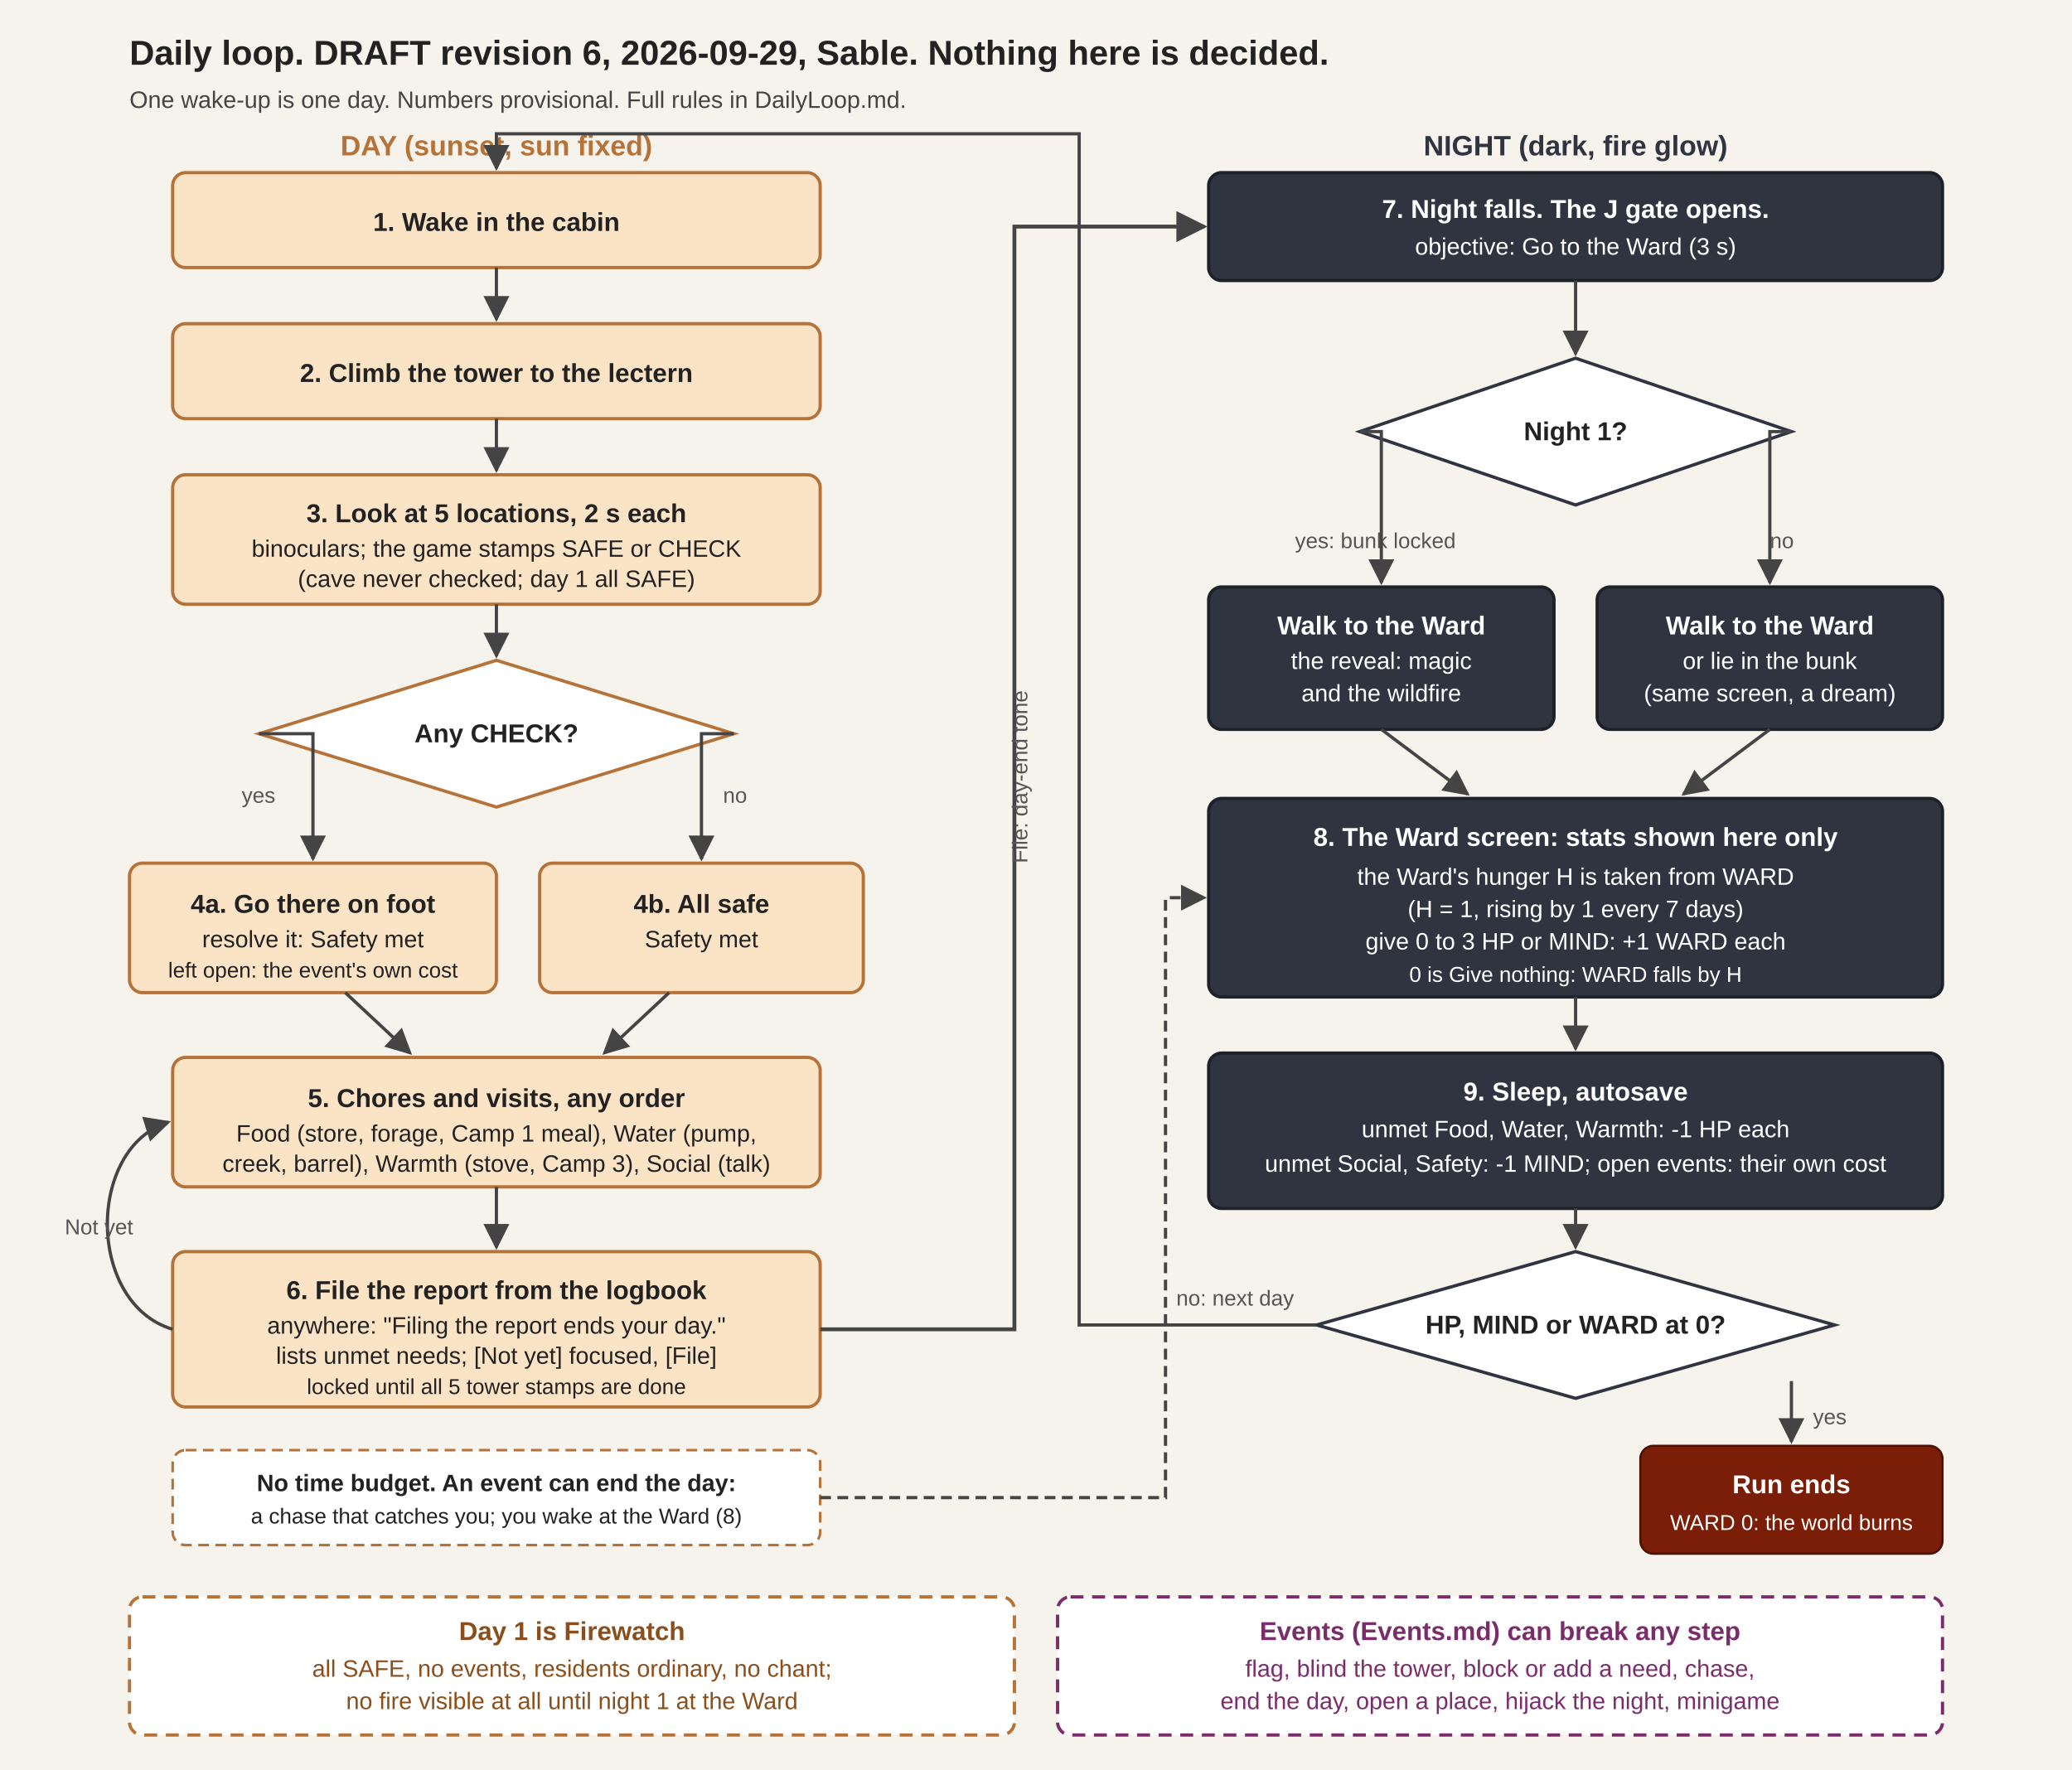
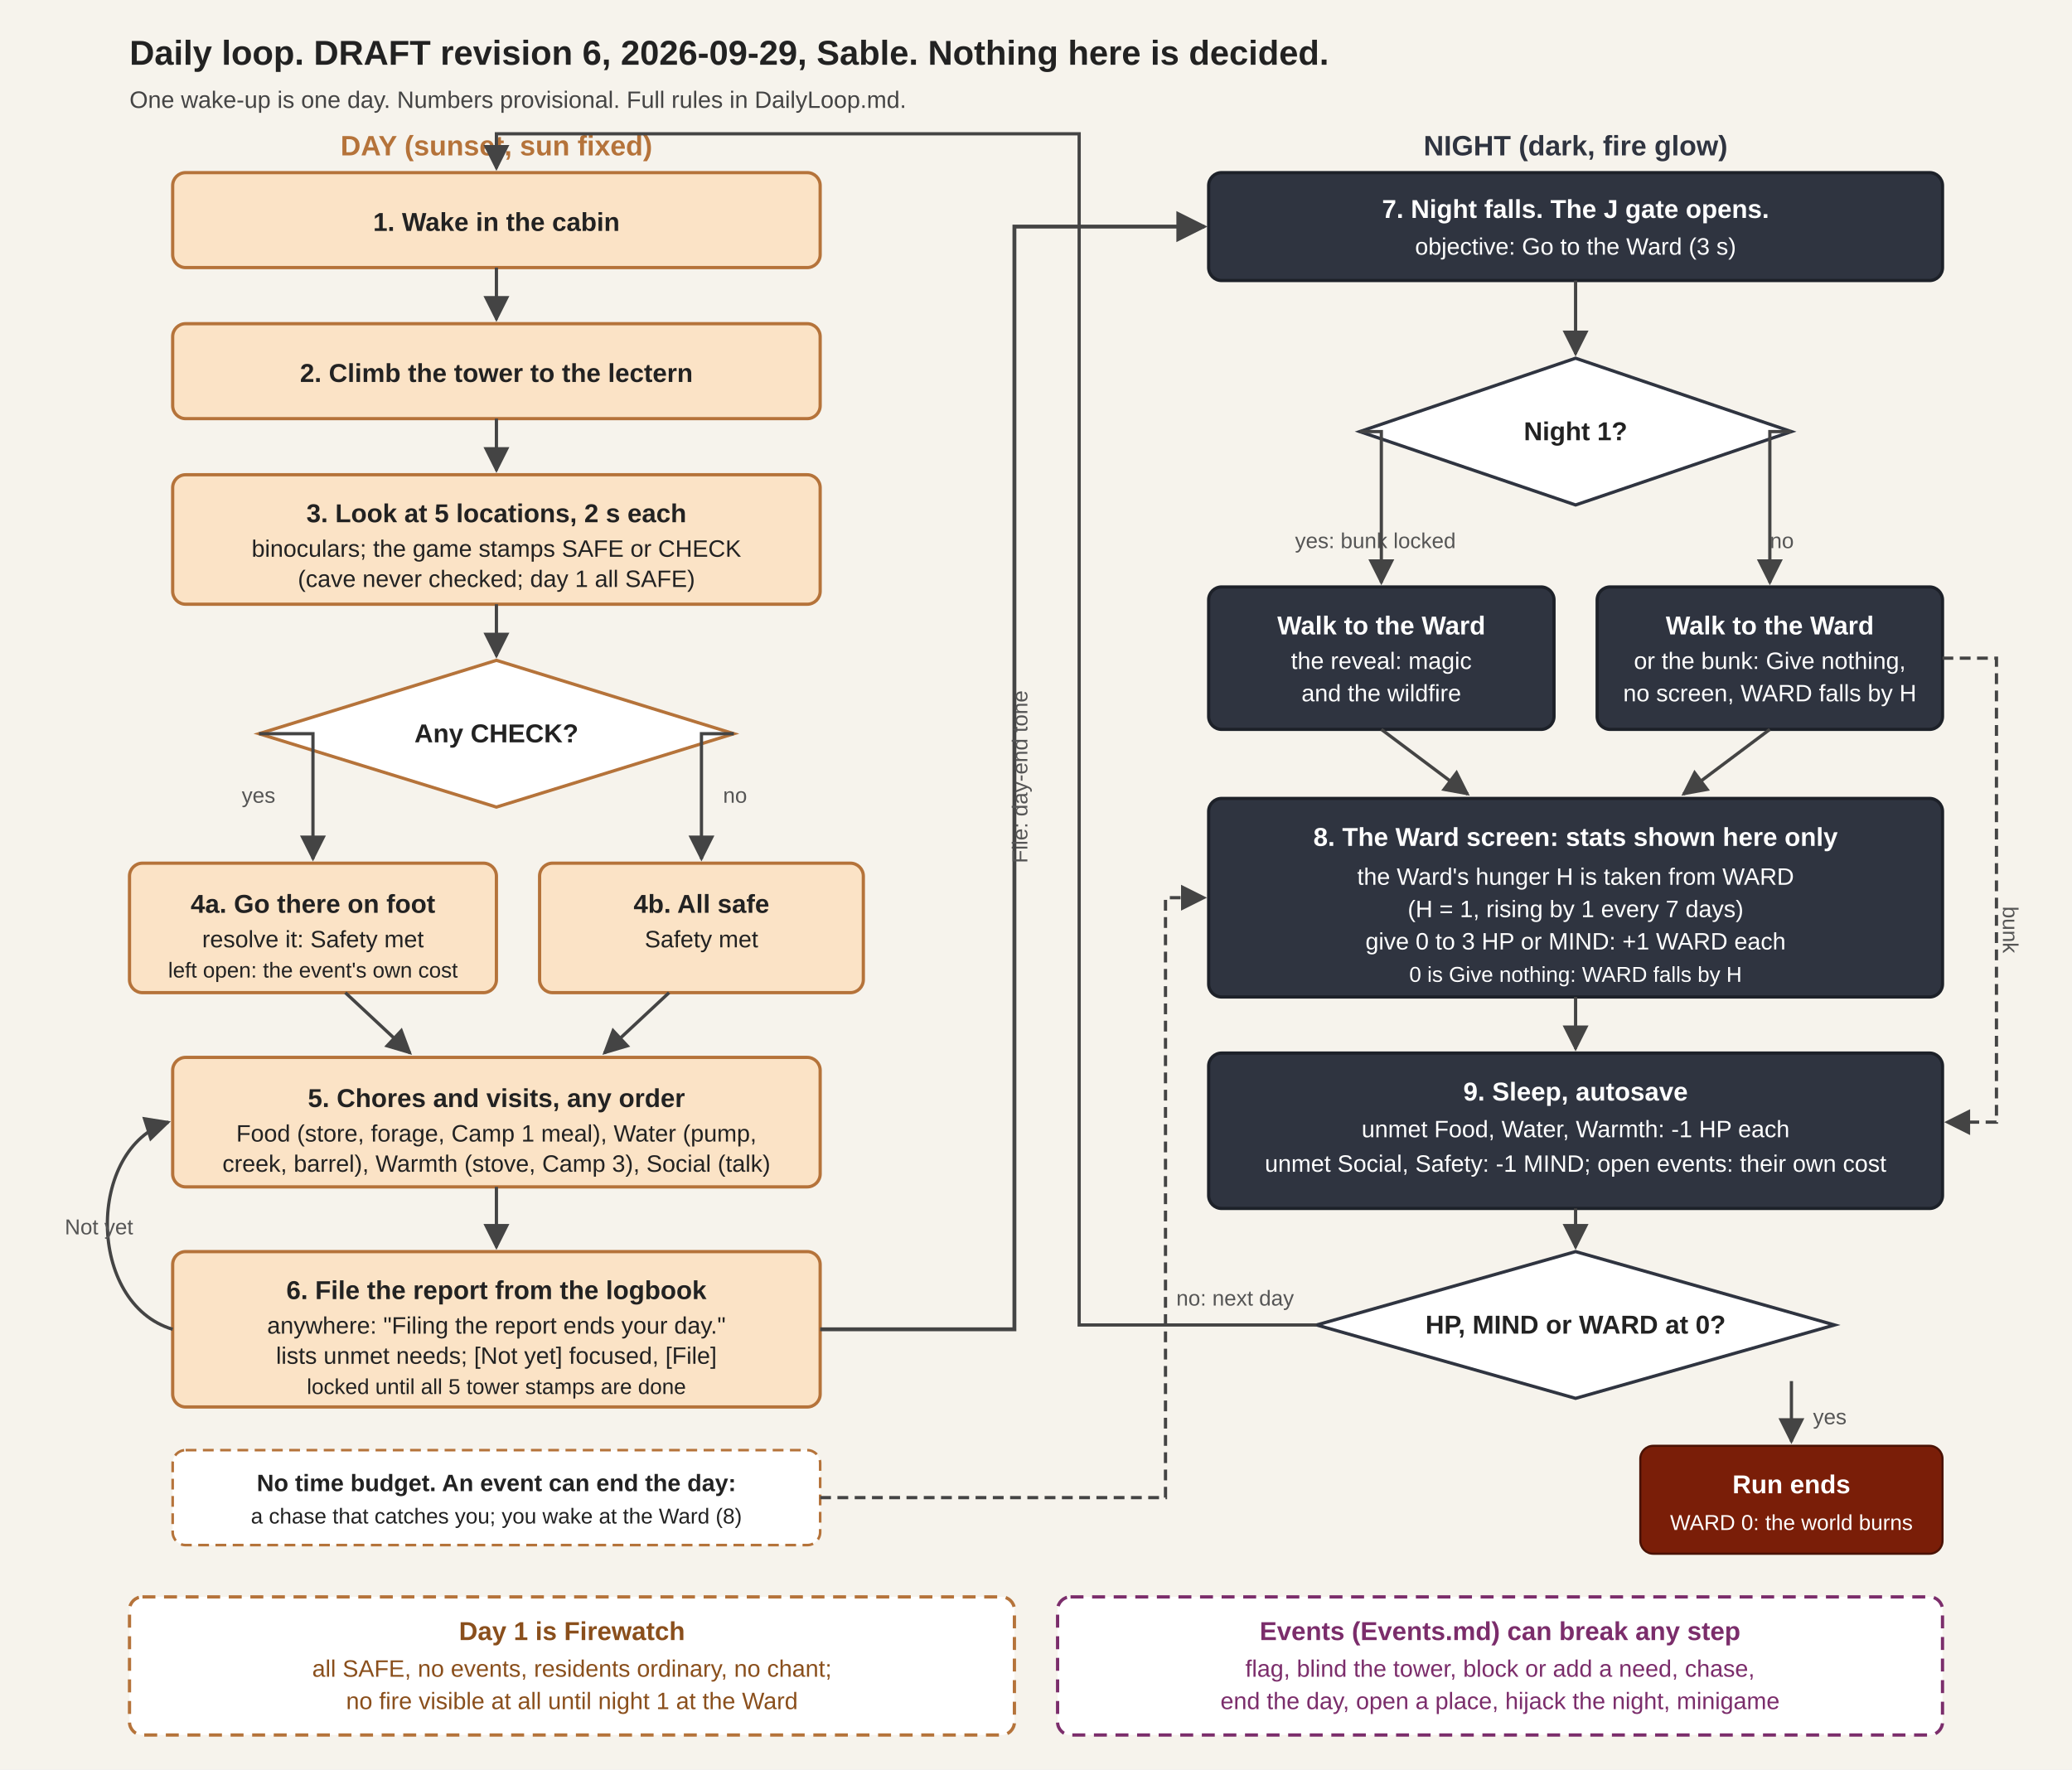
<svg xmlns="http://www.w3.org/2000/svg" width="960" height="820" viewBox="0 0 960 820" font-family="Arial, Helvetica, sans-serif">
  <defs>
    <marker id="arr" viewBox="0 0 10 10" refX="9" refY="5" markerWidth="8" markerHeight="8" orient="auto-start-reverse">
      <path d="M0,0 L10,5 L0,10 z" fill="#444" />
    </marker>
  </defs>
  <rect x="0" y="0" width="960" height="820" fill="#f6f3ec" />
  <text x="60" y="30" font-size="16" font-weight="bold" fill="#222">Daily loop. DRAFT revision 6, 2026-09-29, Sable. Nothing here is decided.</text>
  <text x="60" y="50" font-size="11" fill="#444">One wake-up is one day. Numbers provisional. Full rules in DailyLoop.md.</text>
  <text x="230" y="72" text-anchor="middle" font-size="13" font-weight="bold" fill="#b5733a">DAY (sunset, sun fixed)</text>
  <text x="730" y="72" text-anchor="middle" font-size="13" font-weight="bold" fill="#2f3440">NIGHT (dark, fire glow)</text>
  <g fill="#fbe3c6" stroke="#b5733a" stroke-width="1.5">
    <rect x="80" y="80" width="300" height="44" rx="6" />
    <rect x="80" y="150" width="300" height="44" rx="6" />
    <rect x="80" y="220" width="300" height="60" rx="6" />
    <rect x="60" y="400" width="170" height="60" rx="6" />
    <rect x="250" y="400" width="150" height="60" rx="6" />
    <rect x="80" y="490" width="300" height="60" rx="6" />
    <rect x="80" y="580" width="300" height="72" rx="6" />
  </g>
  <polygon points="230,306 340,340 230,374 120,340" fill="#fff" stroke="#b5733a" stroke-width="1.5" />
  <rect x="80" y="672" width="300" height="44" rx="6" fill="#fff" stroke="#b5733a" stroke-width="1.2" stroke-dasharray="5 3" />
  <g font-size="12" fill="#222" text-anchor="middle">
    <text x="230" y="107" font-weight="bold">1. Wake in the cabin</text>
    <text x="230" y="177" font-weight="bold">2. Climb the tower to the lectern</text>
    <text x="230" y="242" font-weight="bold">3. Look at 5 locations, 2 s each</text>
    <text x="230" y="258" font-size="11">binoculars; the game stamps SAFE or CHECK</text>
    <text x="230" y="272" font-size="11">(cave never checked; day 1 all SAFE)</text>
    <text x="230" y="344" font-weight="bold">Any CHECK?</text>
    <text x="145" y="423" font-weight="bold">4a. Go there on foot</text>
    <text x="145" y="439" font-size="11">resolve it: Safety met</text>
    <text x="145" y="453" font-size="10">left open: the event's own cost</text>
    <text x="325" y="423" font-weight="bold">4b. All safe</text>
    <text x="325" y="439" font-size="11">Safety met</text>
    <text x="230" y="513" font-weight="bold">5. Chores and visits, any order</text>
    <text x="230" y="529" font-size="11">Food (store, forage, Camp 1 meal), Water (pump,</text>
    <text x="230" y="543" font-size="11">creek, barrel), Warmth (stove, Camp 3), Social (talk)</text>
    <text x="230" y="602" font-weight="bold">6. File the report from the logbook</text>
    <text x="230" y="618" font-size="11">anywhere: "Filing the report ends your day."</text>
    <text x="230" y="632" font-size="11">lists unmet needs; [Not yet] focused, [File]</text>
    <text x="230" y="646" font-size="10">locked until all 5 tower stamps are done</text>
    <text x="230" y="691" font-size="11" font-weight="bold">No time budget. An event can end the day:</text>
    <text x="230" y="706" font-size="10">a chase that catches you; you wake at the Ward (8)</text>
  </g>
  <g font-size="10" fill="#555">
    <text x="112" y="372">yes</text>
    <text x="335" y="372">no</text>
  </g>
  <g stroke="#444" stroke-width="1.5" fill="none" marker-end="url(#arr)">
    <line x1="230" y1="124" x2="230" y2="148" />
    <line x1="230" y1="194" x2="230" y2="218" />
    <line x1="230" y1="280" x2="230" y2="304" />
    <path d="M120,340 L145,340 L145,398" />
    <path d="M340,340 L325,340 L325,398" />
    <line x1="160" y1="460" x2="190" y2="488" />
    <line x1="310" y1="460" x2="280" y2="488" />
    <line x1="230" y1="550" x2="230" y2="578" />
    <path d="M80,616 C40,604 40,532 78,520" />
  </g>
  <text x="30" y="572" font-size="10" fill="#555">Not yet</text>
  <path d="M380,616 H470 V105 H558" fill="none" stroke="#444" stroke-width="1.8" marker-end="url(#arr)" />
  <text x="476" y="400" font-size="10" fill="#555" transform="rotate(-90 476 400)">File: day-end tone</text>
  <g fill="#2f3440" stroke="#1d2129" stroke-width="1.5">
    <rect x="560" y="80" width="340" height="50" rx="6" />
    <rect x="560" y="272" width="160" height="66" rx="6" />
    <rect x="740" y="272" width="160" height="66" rx="6" />
    <rect x="560" y="370" width="340" height="92" rx="6" />
    <rect x="560" y="488" width="340" height="72" rx="6" />
  </g>
  <polygon points="730,166 830,200 730,234 630,200" fill="#fff" stroke="#2f3440" stroke-width="1.5" />
  <polygon points="730,580 850,614 730,648 610,614" fill="#fff" stroke="#2f3440" stroke-width="1.5" />
  <rect x="760" y="670" width="140" height="50" rx="6" fill="#7a1e08" stroke="#4a1204" />
  <g font-size="12" fill="#fff" text-anchor="middle">
    <text x="730" y="101" font-weight="bold">7. Night falls. The J gate opens.</text>
    <text x="730" y="118" font-size="11">objective: Go to the Ward (3 s)</text>
    <text x="640" y="294" font-weight="bold">Walk to the Ward</text>
    <text x="640" y="310" font-size="11">the reveal: magic</text>
    <text x="640" y="325" font-size="11">and the wildfire</text>
    <text x="820" y="294" font-weight="bold">Walk to the Ward</text>
-     <text x="820" y="310" font-size="11">or lie in the bunk</text>
-     <text x="820" y="325" font-size="11">(same screen, a dream)</text>
+     <text x="820" y="310" font-size="11">or the bunk: Give nothing,</text>
+     <text x="820" y="325" font-size="11">no screen, WARD falls by H</text>
    <text x="730" y="392" font-weight="bold">8. The Ward screen: stats shown here only</text>
    <text x="730" y="410" font-size="11">the Ward's hunger H is taken from WARD</text>
    <text x="730" y="425" font-size="11">(H = 1, rising by 1 every 7 days)</text>
    <text x="730" y="440" font-size="11">give 0 to 3 HP or MIND: +1 WARD each</text>
    <text x="730" y="455" font-size="10">0 is Give nothing: WARD falls by H</text>
    <text x="730" y="510" font-weight="bold">9. Sleep, autosave</text>
    <text x="730" y="527" font-size="11">unmet Food, Water, Warmth: -1 HP each</text>
    <text x="730" y="543" font-size="11">unmet Social, Safety: -1 MIND; open events: their own cost</text>
    <text x="830" y="692" font-weight="bold">Run ends</text>
    <text x="830" y="709" font-size="10">WARD 0: the world burns</text>
  </g>
  <g font-size="12" fill="#222" text-anchor="middle">
    <text x="730" y="204" font-weight="bold">Night 1?</text>
    <text x="730" y="618" font-weight="bold">HP, MIND or WARD at 0?</text>
  </g>
  <g font-size="10" fill="#555">
    <text x="600" y="254">yes: bunk locked</text>
    <text x="820" y="254">no</text>
+     <text x="928" y="420" transform="rotate(90 928 420)">bunk</text>
    <text x="840" y="660">yes</text>
    <text x="545" y="605">no: next day</text>
  </g>
  <g stroke="#444" stroke-width="1.5" fill="none" marker-end="url(#arr)">
    <line x1="730" y1="130" x2="730" y2="164" />
    <path d="M630,200 L640,200 L640,270" />
    <path d="M830,200 L820,200 L820,270" />
    <line x1="640" y1="338" x2="680" y2="368" />
    <line x1="820" y1="338" x2="780" y2="368" />
+     <path d="M900,305 H925 V520 H902" stroke-dasharray="5 3" />
    <line x1="730" y1="462" x2="730" y2="486" />
    <line x1="730" y1="560" x2="730" y2="578" />
    <path d="M830,640 L830,668" />
    <path d="M610,614 H500 V62 H230 V78" />
    <path d="M380,694 H540 V416 H558" stroke-dasharray="5 3" />
  </g>
  <rect x="60" y="740" width="410" height="64" rx="6" fill="#fff" stroke="#b5733a" stroke-width="1.5" stroke-dasharray="6 4" />
  <text x="265" y="760" text-anchor="middle" font-size="12" font-weight="bold" fill="#8a4f1c">Day 1 is Firewatch</text>
  <text x="265" y="777" text-anchor="middle" font-size="11" fill="#8a4f1c">all SAFE, no events, residents ordinary, no chant;</text>
  <text x="265" y="792" text-anchor="middle" font-size="11" fill="#8a4f1c">no fire visible at all until night 1 at the Ward</text>
  <rect x="490" y="740" width="410" height="64" rx="6" fill="#fff" stroke="#7b2d6b" stroke-width="1.5" stroke-dasharray="6 4" />
  <text x="695" y="760" text-anchor="middle" font-size="12" font-weight="bold" fill="#7b2d6b">Events (Events.md) can break any step</text>
  <text x="695" y="777" text-anchor="middle" font-size="11" fill="#7b2d6b">flag, blind the tower, block or add a need, chase,</text>
  <text x="695" y="792" text-anchor="middle" font-size="11" fill="#7b2d6b">end the day, open a place, hijack the night, minigame</text>
</svg>
